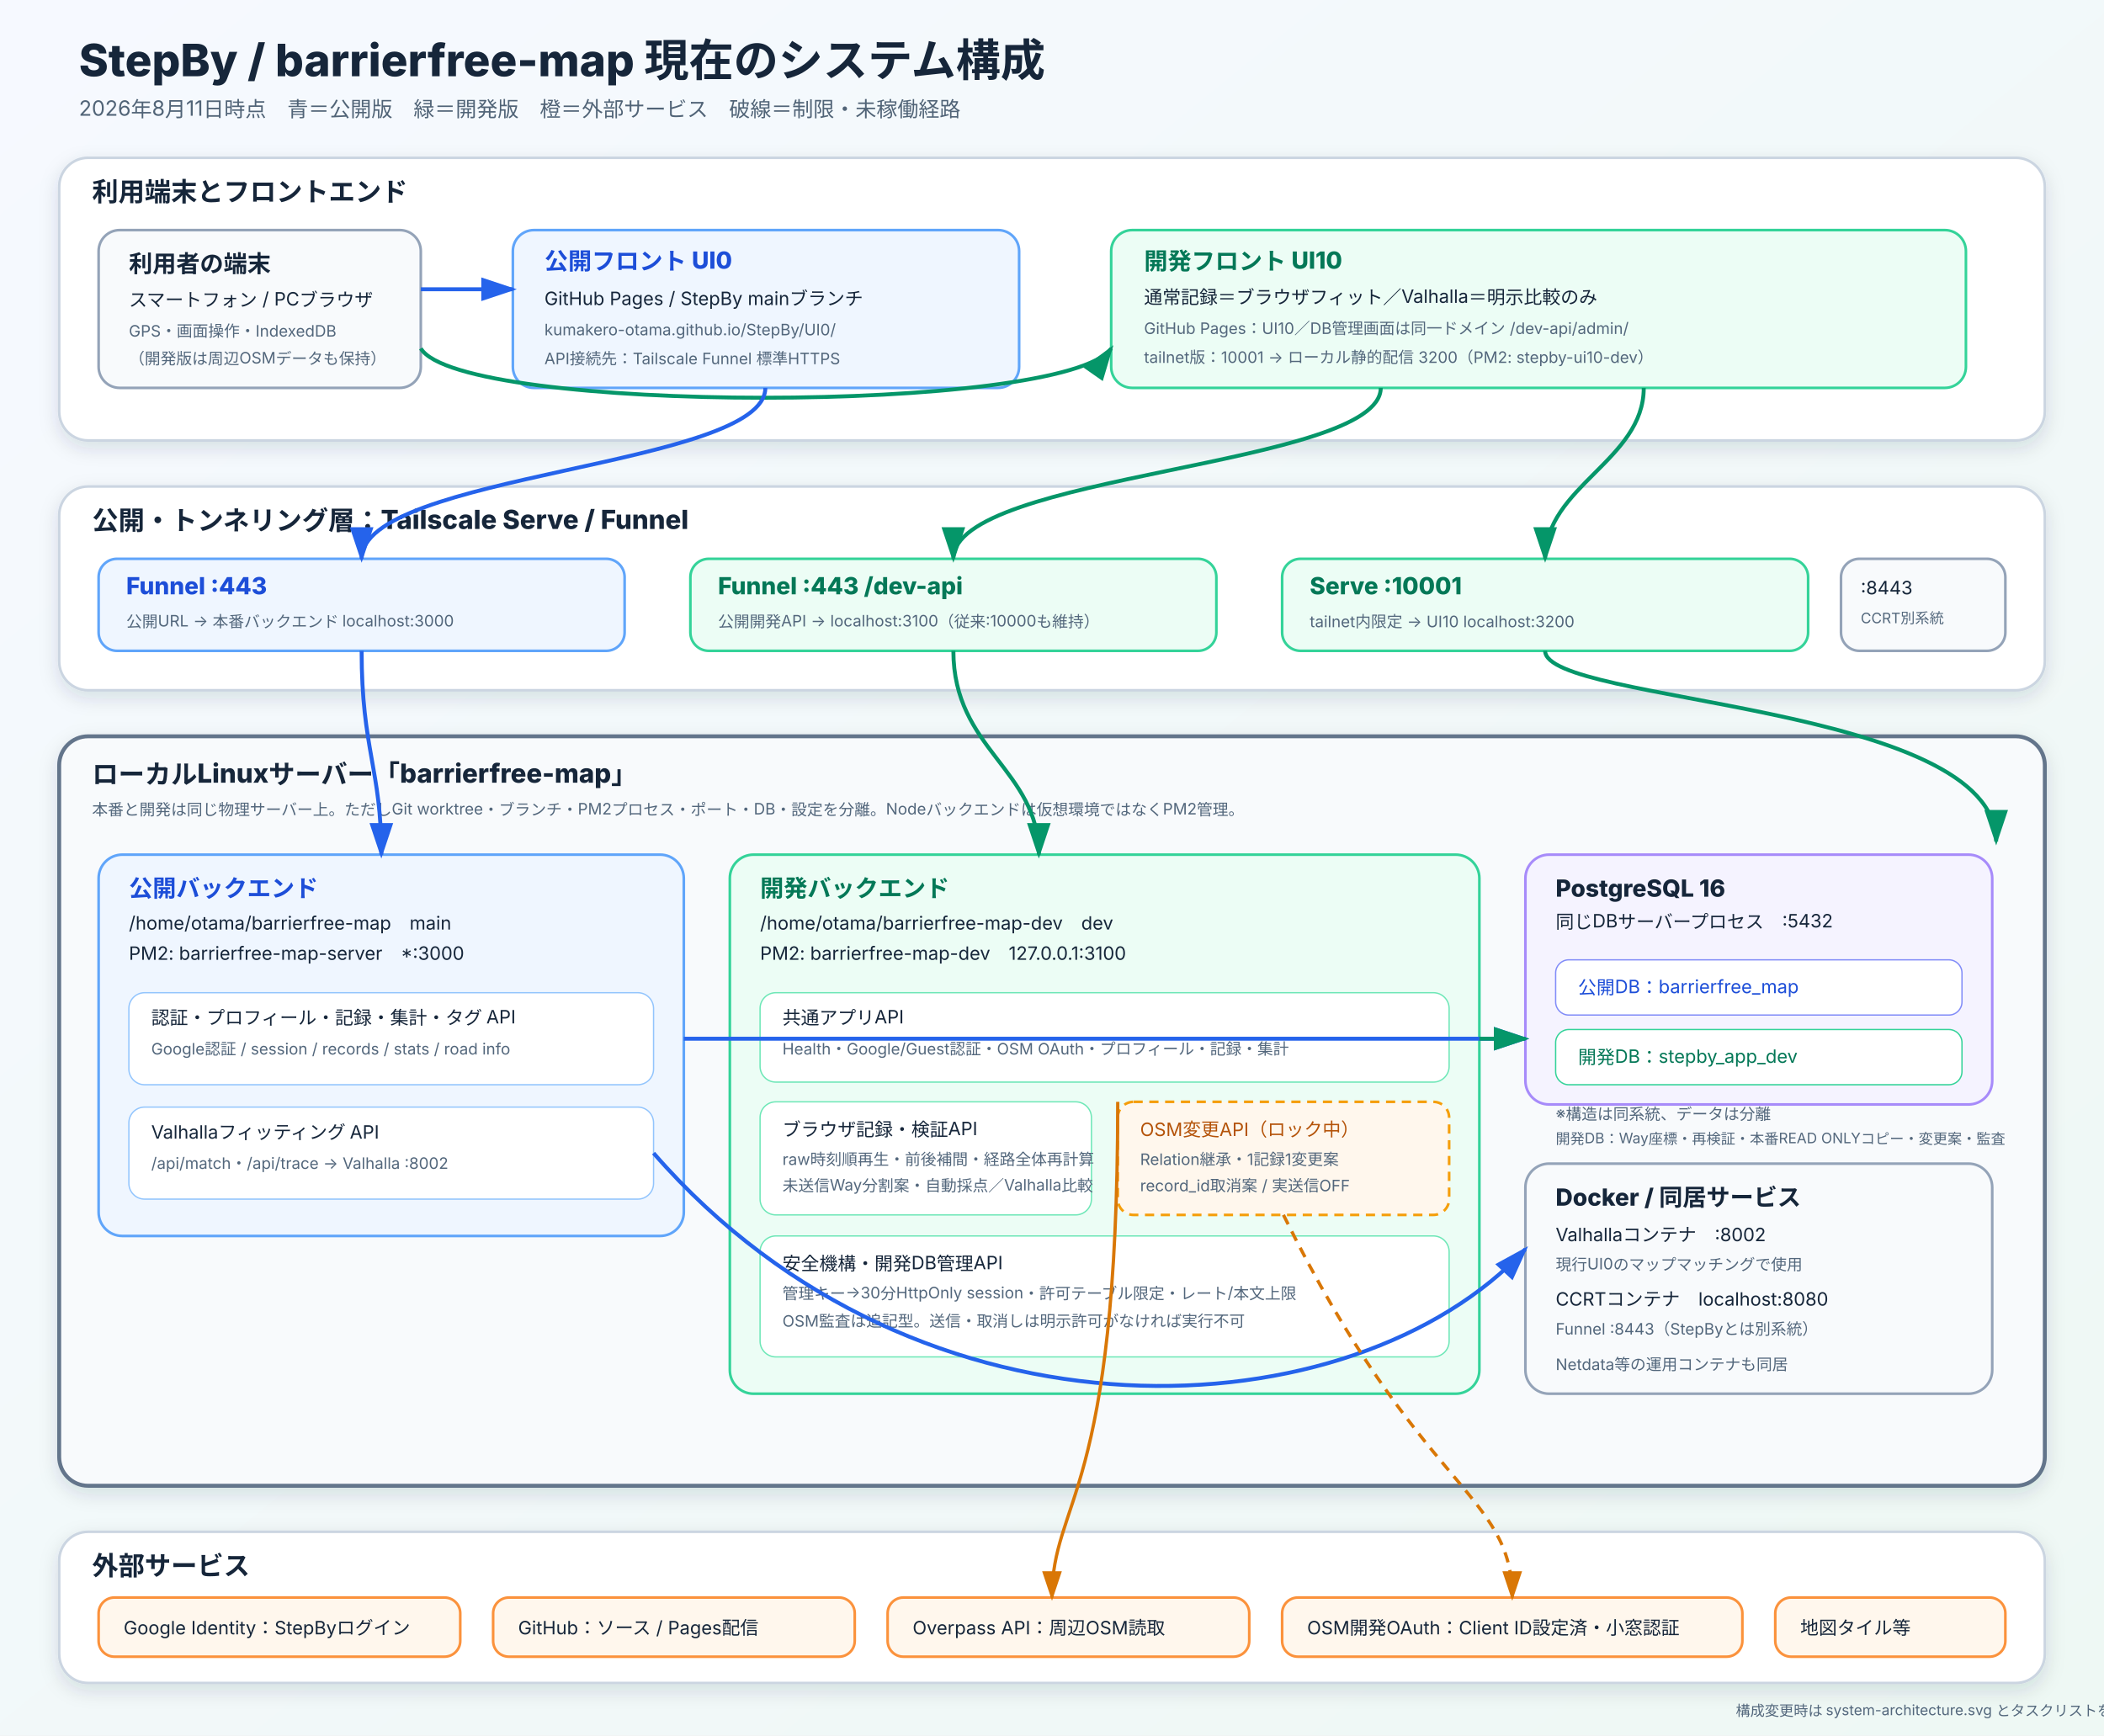
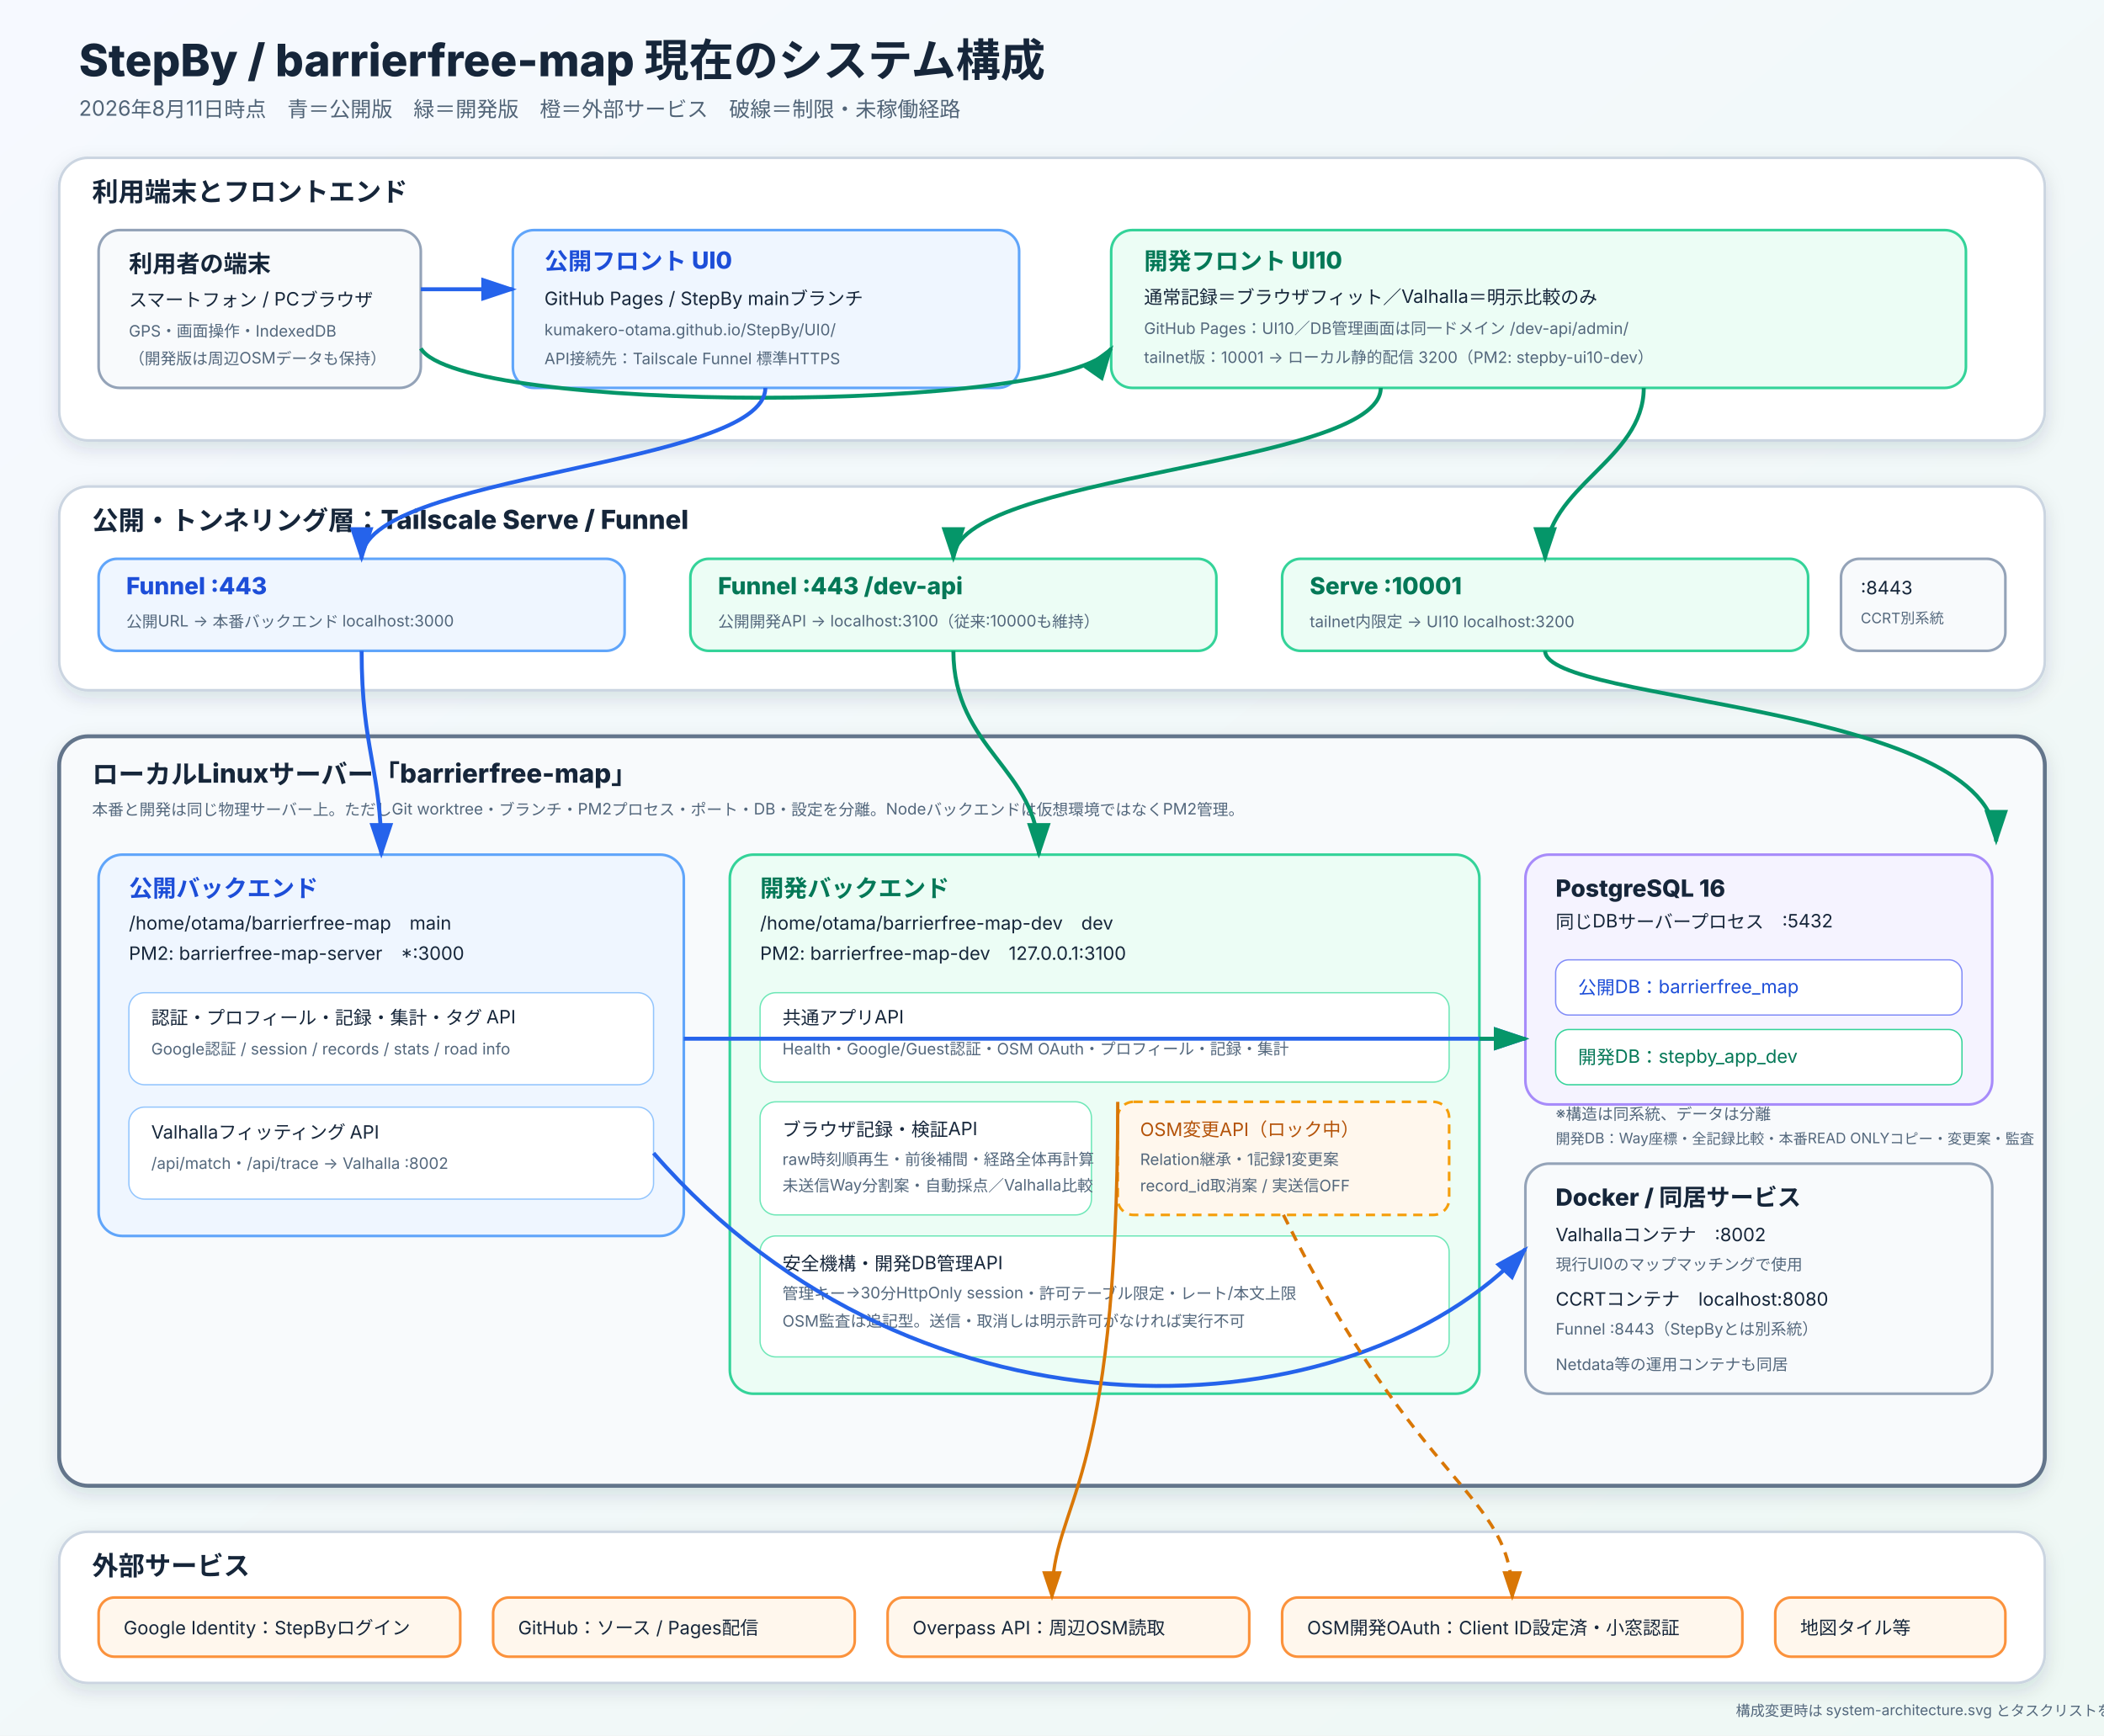
<svg xmlns="http://www.w3.org/2000/svg" width="1600" height="1320" viewBox="0 0 1600 1320" role="img" aria-labelledby="title desc">
  <defs>
    <linearGradient id="bg" x1="0" y1="0" x2="1" y2="1">
      <stop stop-color="#f6f9ff" />
      <stop offset="1" stop-color="#eef8f4" />
    </linearGradient>
    <filter id="shadow" x="-20%" y="-20%" width="140%" height="140%">
      <feDropShadow dx="0" dy="5" stdDeviation="7" flood-color="#19324d" flood-opacity=".13" />
    </filter>
    <marker id="arrowBlue" markerWidth="10" markerHeight="10" refX="8" refY="3" orient="auto">
      <path d="M0,0 L0,6 L9,3 z" fill="#2563eb" />
    </marker>
    <marker id="arrowGreen" markerWidth="10" markerHeight="10" refX="8" refY="3" orient="auto">
      <path d="M0,0 L0,6 L9,3 z" fill="#059669" />
    </marker>
    <marker id="arrowOrange" markerWidth="10" markerHeight="10" refX="8" refY="3" orient="auto">
      <path d="M0,0 L0,6 L9,3 z" fill="#d97706" />
    </marker>
    <marker id="arrowGray" markerWidth="10" markerHeight="10" refX="8" refY="3" orient="auto">
      <path d="M0,0 L0,6 L9,3 z" fill="#64748b" />
    </marker>
    <style>
      text{font-family:-apple-system,BlinkMacSystemFont,"Segoe UI","Noto Sans JP",sans-serif;fill:#16263a}
      .title{font-size:34px;font-weight:800}.subtitle{font-size:16px;fill:#516477}.section{font-size:20px;font-weight:800}.boxTitle{font-size:18px;font-weight:800}.body{font-size:14px}.small{font-size:12px;fill:#53677c}.tiny{font-size:11px;fill:#53677c}.white{fill:#fff}.prodText{fill:#1d4ed8}.devText{fill:#047857}.warnText{fill:#b45309}.muted{fill:#64748b}
      .outer{fill:#fff;stroke:#cbd5e1;stroke-width:2}.prod{fill:#eff6ff;stroke:#60a5fa;stroke-width:2}.dev{fill:#ecfdf5;stroke:#34d399;stroke-width:2}.db{fill:#f5f3ff;stroke:#a78bfa;stroke-width:2}.external{fill:#fff7ed;stroke:#fb923c;stroke-width:2}.infra{fill:#f8fafc;stroke:#94a3b8;stroke-width:2}.locked{fill:#fff7ed;stroke:#f59e0b;stroke-width:2;stroke-dasharray:7 5}.lineProd{fill:none;stroke:#2563eb;stroke-width:3;marker-end:url(#arrowBlue)}.lineDev{fill:none;stroke:#059669;stroke-width:3;marker-end:url(#arrowGreen)}.lineExt{fill:none;stroke:#d97706;stroke-width:2.5;marker-end:url(#arrowOrange)}.lineGray{fill:none;stroke:#64748b;stroke-width:2.5;marker-end:url(#arrowGray)}.dash{stroke-dasharray:8 6}.pill{rx:12;ry:12}
    </style>
  </defs>
  <rect width="1600" height="1320" fill="url(#bg)" />
  <text x="60" y="58" class="title">StepBy / barrierfree-map 現在のシステム構成</text>
  <text x="60" y="88" class="subtitle">2026年8月11日時点　青＝公開版　緑＝開発版　橙＝外部サービス　破線＝制限・未稼働経路</text>
  <rect x="45" y="120" width="1510" height="215" rx="22" class="outer" filter="url(#shadow)" />
  <text x="70" y="153" class="section">利用端末とフロントエンド</text>
  <rect x="75" y="175" width="245" height="120" rx="16" class="infra" />
  <text x="98" y="207" class="boxTitle">利用者の端末</text>
  <text x="98" y="233" class="body">スマートフォン / PCブラウザ</text>
  <text x="98" y="256" class="small">GPS・画面操作・IndexedDB</text>
  <text x="98" y="277" class="small">（開発版は周辺OSMデータも保持）</text>
  <rect x="390" y="175" width="385" height="120" rx="16" class="prod" />
  <text x="414" y="205" class="boxTitle prodText">公開フロント UI0</text>
  <text x="414" y="232" class="body">GitHub Pages / StepBy mainブランチ</text>
  <text x="414" y="255" class="small">kumakero-otama.github.io/StepBy/UI0/</text>
  <text x="414" y="277" class="small">API接続先：Tailscale Funnel 標準HTTPS</text>
  <rect x="845" y="175" width="650" height="120" rx="16" class="dev" />
  <text x="870" y="205" class="boxTitle devText">開発フロント UI10</text>
  <text x="870" y="231" class="body">通常記録＝ブラウザフィット／Valhalla＝明示比較のみ</text>
  <text x="870" y="254" class="small">GitHub Pages：UI10／DB管理画面は同一ドメイン /dev-api/admin/</text>
  <text x="870" y="276" class="small">tailnet版：10001 → ローカル静的配信 3200（PM2: stepby-ui10-dev）</text>
  <path d="M320 220 H390" class="lineProd" />
  <path d="M320 265 C350 315 810 315 845 265" class="lineDev" />
  <rect x="45" y="370" width="1510" height="155" rx="22" class="outer" filter="url(#shadow)" />
  <text x="70" y="403" class="section">公開・トンネリング層：Tailscale Serve / Funnel</text>
  <rect x="75" y="425" width="400" height="70" rx="14" class="prod" />
  <text x="96" y="452" class="boxTitle prodText">Funnel :443</text>
  <text x="96" y="477" class="small">公開URL → 本番バックエンド localhost:3000</text>
  <rect x="525" y="425" width="400" height="70" rx="14" class="dev" />
  <text x="546" y="452" class="boxTitle devText">Funnel :443 /dev-api</text>
  <text x="546" y="477" class="small">公開開発API → localhost:3100（従来:10000も維持）</text>
  <rect x="975" y="425" width="400" height="70" rx="14" class="dev" />
  <text x="996" y="452" class="boxTitle devText">Serve :10001</text>
  <text x="996" y="477" class="small">tailnet内限定 → UI10 localhost:3200</text>
  <rect x="1400" y="425" width="125" height="70" rx="14" class="infra" />
  <text x="1415" y="452" class="body">:8443</text>
  <text x="1415" y="474" class="tiny">CCRT別系統</text>
  <rect x="45" y="560" width="1510" height="570" rx="22" fill="#f8fafc" stroke="#64748b" stroke-width="3" filter="url(#shadow)" />
  <text x="70" y="596" class="section">ローカルLinuxサーバー「barrierfree-map」</text>
  <text x="70" y="620" class="small">本番と開発は同じ物理サーバー上。ただしGit worktree・ブランチ・PM2プロセス・ポート・DB・設定を分離。Nodeバックエンドは仮想環境ではなくPM2管理。</text>
  <rect x="75" y="650" width="445" height="290" rx="18" class="prod" />
  <text x="98" y="682" class="boxTitle prodText">公開バックエンド</text>
  <text x="98" y="707" class="body">/home/otama/barrierfree-map　main</text>
  <text x="98" y="730" class="body">PM2: barrierfree-map-server　*:3000</text>
  <rect x="98" y="755" width="399" height="70" rx="12" fill="#fff" stroke="#93c5fd" />
  <text x="115" y="779" class="body">認証・プロフィール・記録・集計・タグ API</text>
  <text x="115" y="802" class="small">Google認証 / session / records / stats / road info</text>
  <rect x="98" y="842" width="399" height="70" rx="12" fill="#fff" stroke="#93c5fd" />
  <text x="115" y="866" class="body">Valhallaフィッティング API</text>
  <text x="115" y="889" class="small">/api/match・/api/trace → Valhalla :8002</text>
  <rect x="555" y="650" width="570" height="410" rx="18" class="dev" />
  <text x="578" y="682" class="boxTitle devText">開発バックエンド</text>
  <text x="578" y="707" class="body">/home/otama/barrierfree-map-dev　dev</text>
  <text x="578" y="730" class="body">PM2: barrierfree-map-dev　127.0.0.1:3100</text>
  <rect x="578" y="755" width="524" height="68" rx="12" fill="#fff" stroke="#6ee7b7" />
  <text x="595" y="779" class="body">共通アプリAPI</text>
  <text x="595" y="802" class="small">Health・Google/Guest認証・OSM OAuth・プロフィール・記録・集計</text>
  <rect x="578" y="838" width="252" height="86" rx="12" fill="#fff" stroke="#6ee7b7" />
  <text x="595" y="864" class="body">ブラウザ記録・検証API</text>
  <text x="595" y="886" class="small">raw時刻順再生・前後補間・経路全体再計算</text>
  <text x="595" y="906" class="small">未送信Way分割案・自動採点／Valhalla比較</text>
  <rect x="850" y="838" width="252" height="86" rx="12" class="locked" />
  <text x="867" y="864" class="body warnText">OSM変更API（ロック中）</text>
  <text x="867" y="886" class="small">Relation継承・1記録1変更案</text>
  <text x="867" y="906" class="small">record_id取消案 / 実送信OFF</text>
  <rect x="578" y="940" width="524" height="92" rx="12" fill="#fff" stroke="#6ee7b7" />
  <text x="595" y="966" class="body">安全機構・開発DB管理API</text>
  <text x="595" y="988" class="small">管理キー→30分HttpOnly session・許可テーブル限定・レート/本文上限</text>
  <text x="595" y="1009" class="small">OSM監査は追記型。送信・取消しは明示許可がなければ実行不可</text>
  <rect x="1160" y="650" width="355" height="190" rx="18" class="db" />
  <text x="1183" y="682" class="boxTitle">PostgreSQL 16</text>
  <text x="1183" y="706" class="body">同じDBサーバープロセス　:5432</text>
  <rect x="1183" y="730" width="309" height="42" rx="10" fill="#fff" stroke="#818cf8" />
  <text x="1200" y="756" class="body prodText">公開DB：barrierfree_map</text>
  <rect x="1183" y="783" width="309" height="42" rx="10" fill="#fff" stroke="#34d399" />
  <text x="1200" y="809" class="body devText">開発DB：stepby_app_dev</text>
  <text x="1183" y="851" class="small">※構造は同系統、データは分離</text>
-   <text x="1183" y="870" class="tiny">開発DB：Way座標・再検証・本番READ ONLYコピー・変更案・監査</text>
+   <text x="1183" y="870" class="tiny">開発DB：Way座標・全記録比較・本番READ ONLYコピー・変更案・監査</text>
  <rect x="1160" y="885" width="355" height="175" rx="18" class="infra" />
  <text x="1183" y="917" class="boxTitle">Docker / 同居サービス</text>
  <text x="1183" y="944" class="body">Valhallaコンテナ　:8002</text>
  <text x="1183" y="966" class="small">現行UI0のマップマッチングで使用</text>
  <text x="1183" y="993" class="body">CCRTコンテナ　localhost:8080</text>
  <text x="1183" y="1015" class="small">Funnel :8443（StepByとは別系統）</text>
  <text x="1183" y="1042" class="small">Netdata等の運用コンテナも同居</text>
  <path d="M520 790 H1160" class="lineProd" />
  <path d="M1125 790 H1160" class="lineDev" />
  <path d="M497 877 C700 1110 1030 1090 1160 950" class="lineProd" />
  <rect x="45" y="1165" width="1510" height="115" rx="22" class="outer" filter="url(#shadow)" />
  <text x="70" y="1198" class="section">外部サービス</text>
  <rect x="75" y="1215" width="275" height="45" rx="12" class="external" />
  <text x="94" y="1243" class="body">Google Identity：StepByログイン</text>
  <rect x="375" y="1215" width="275" height="45" rx="12" class="external" />
  <text x="394" y="1243" class="body">GitHub：ソース / Pages配信</text>
  <rect x="675" y="1215" width="275" height="45" rx="12" class="external" />
  <text x="694" y="1243" class="body">Overpass API：周辺OSM読取</text>
  <rect x="975" y="1215" width="350" height="45" rx="12" class="external" />
  <text x="994" y="1243" class="body">OSM開発OAuth：Client ID設定済・小窓認証</text>
  <rect x="1350" y="1215" width="175" height="45" rx="12" class="external" />
  <text x="1369" y="1243" class="body">地図タイル等</text>
  <path d="M850 838 C850 1140 800 1140 800 1215" class="lineExt" />
  <path d="M976 924 C1080 1135 1150 1135 1150 1215" class="lineExt dash" />
  <path d="M582 295 C582 355 275 360 275 425" class="lineProd" />
  <path d="M1050 295 C1050 355 725 360 725 425" class="lineDev" />
  <path d="M1250 295 C1250 350 1175 370 1175 425" class="lineDev" />
  <path d="M275 495 C275 570 290 585 290 650" class="lineProd" />
  <path d="M725 495 C725 570 790 585 790 650" class="lineDev" />
  <path d="M1175 495 C1175 535 1518 535 1518 640" class="lineDev" />
  <text x="1320" y="1305" class="tiny">構成変更時は system-architecture.svg とタスクリストを同時更新する</text>
</svg>
